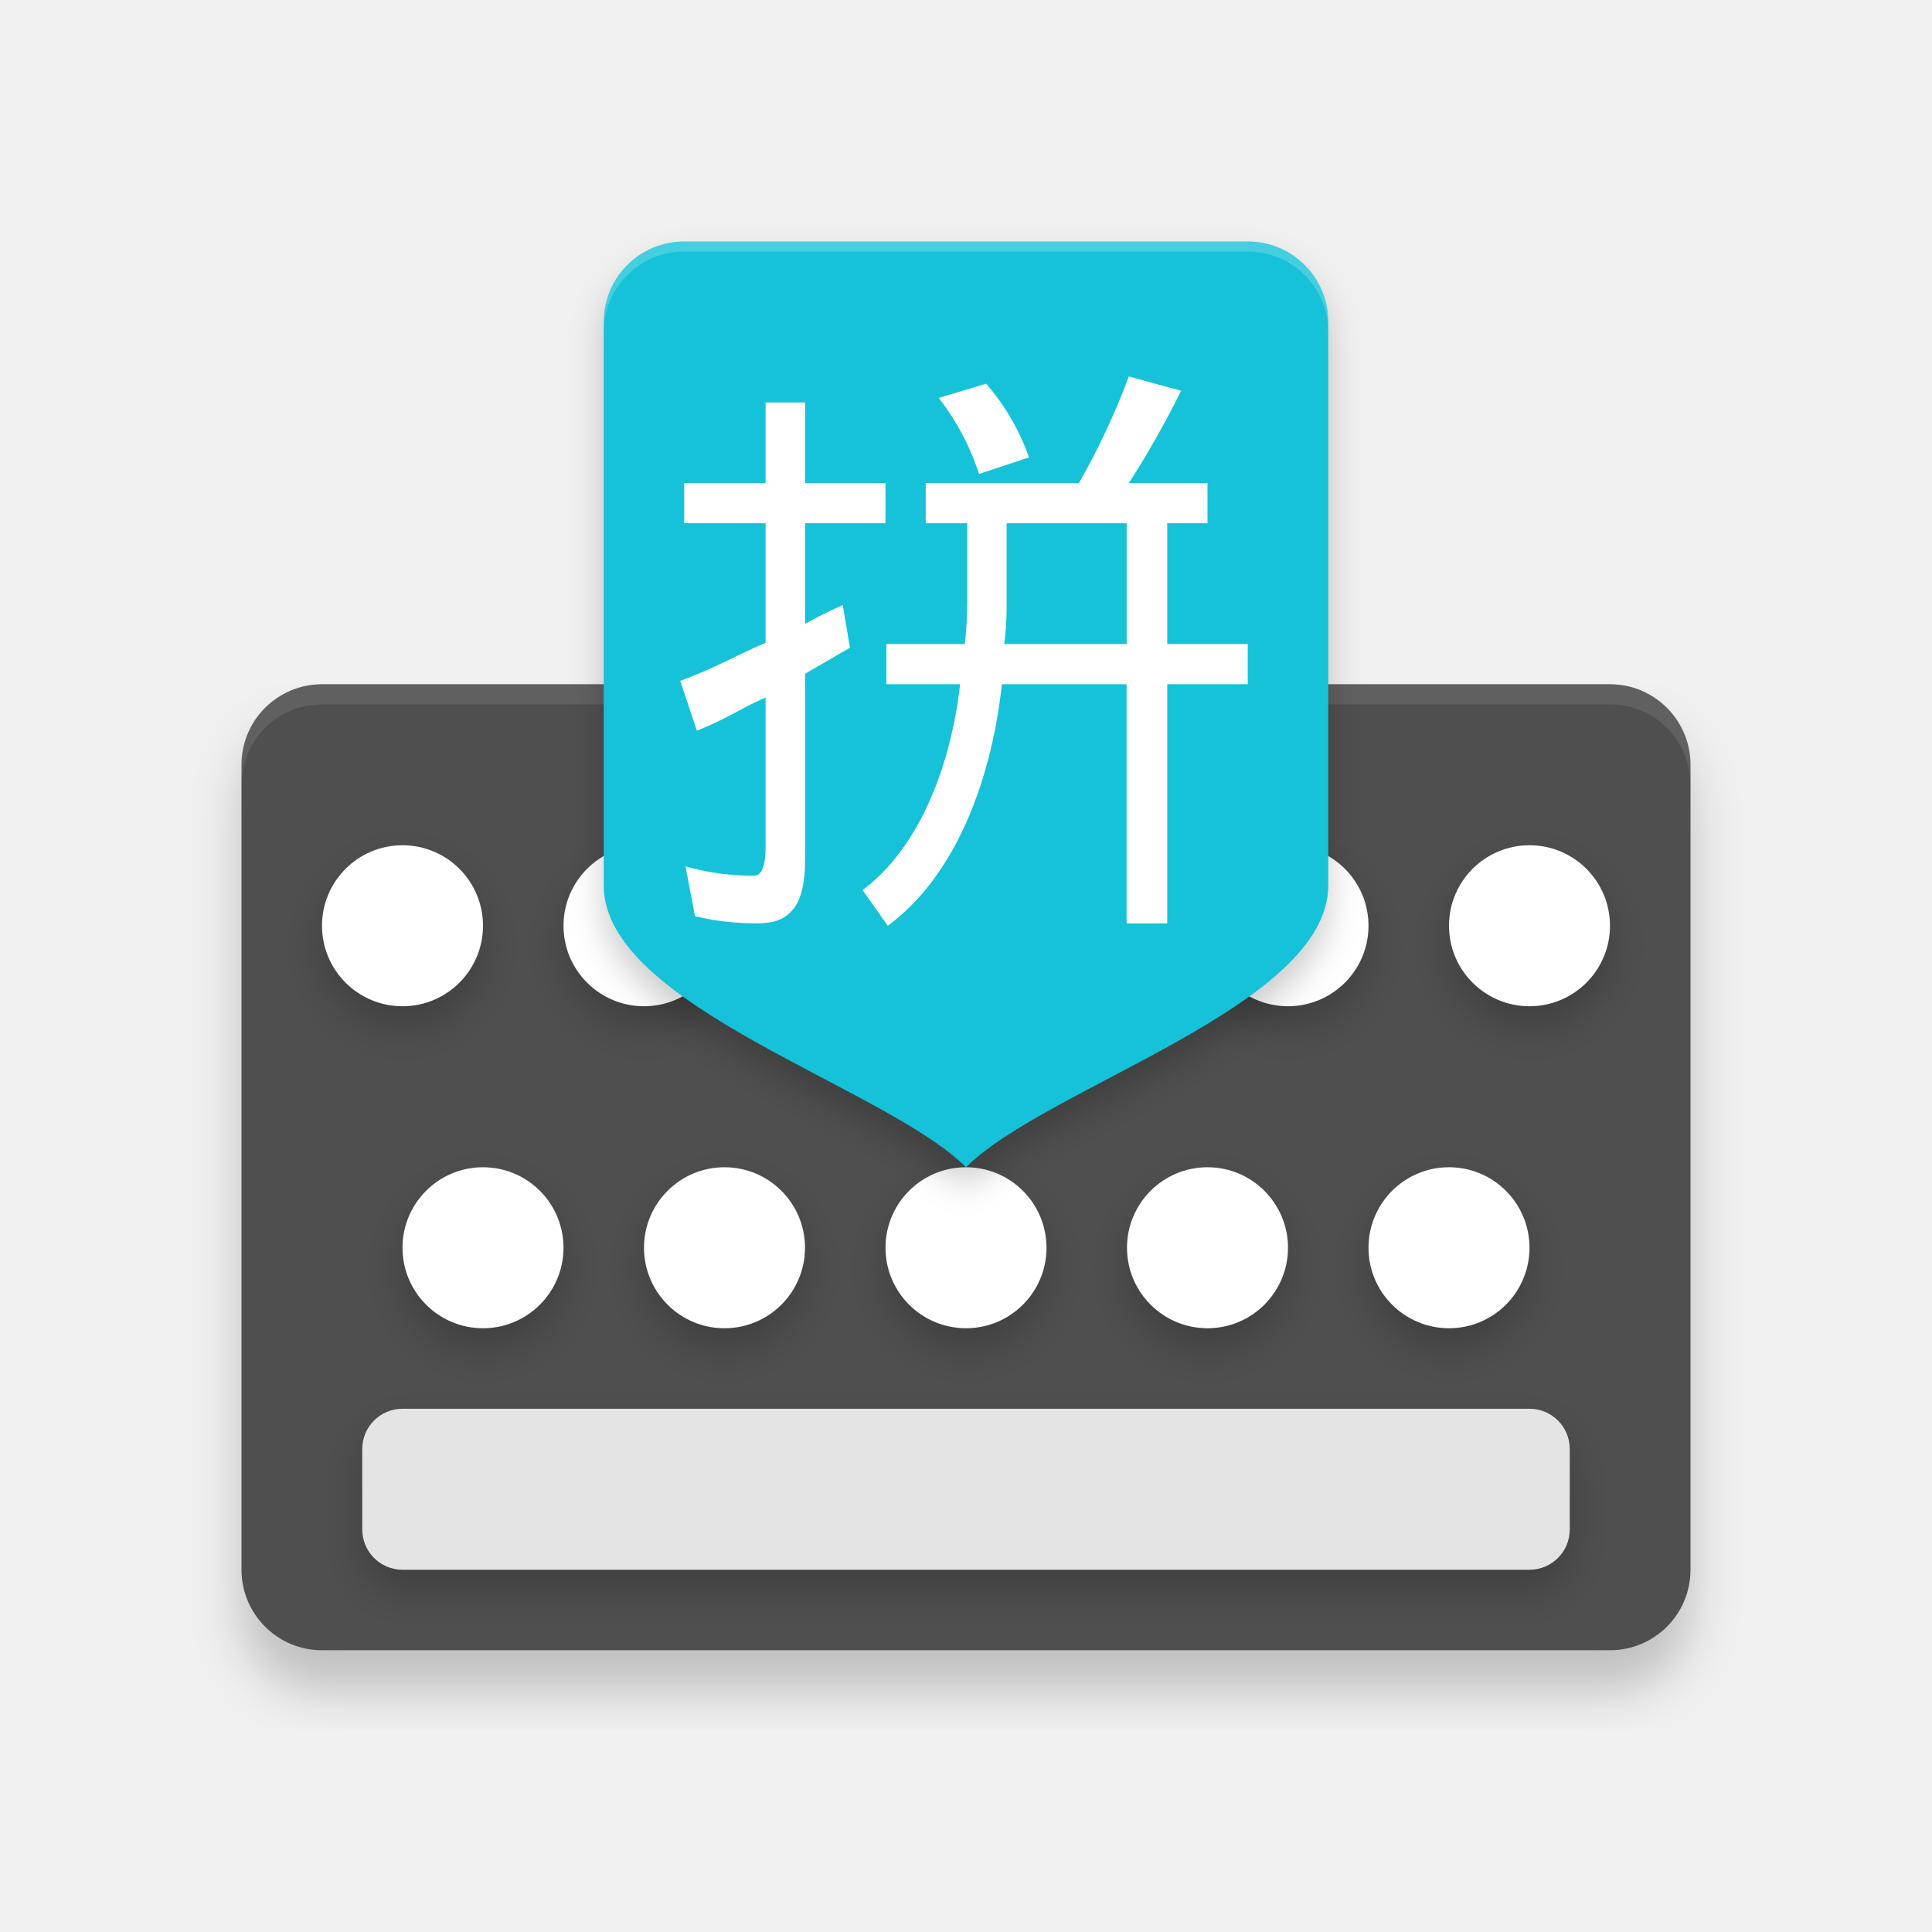
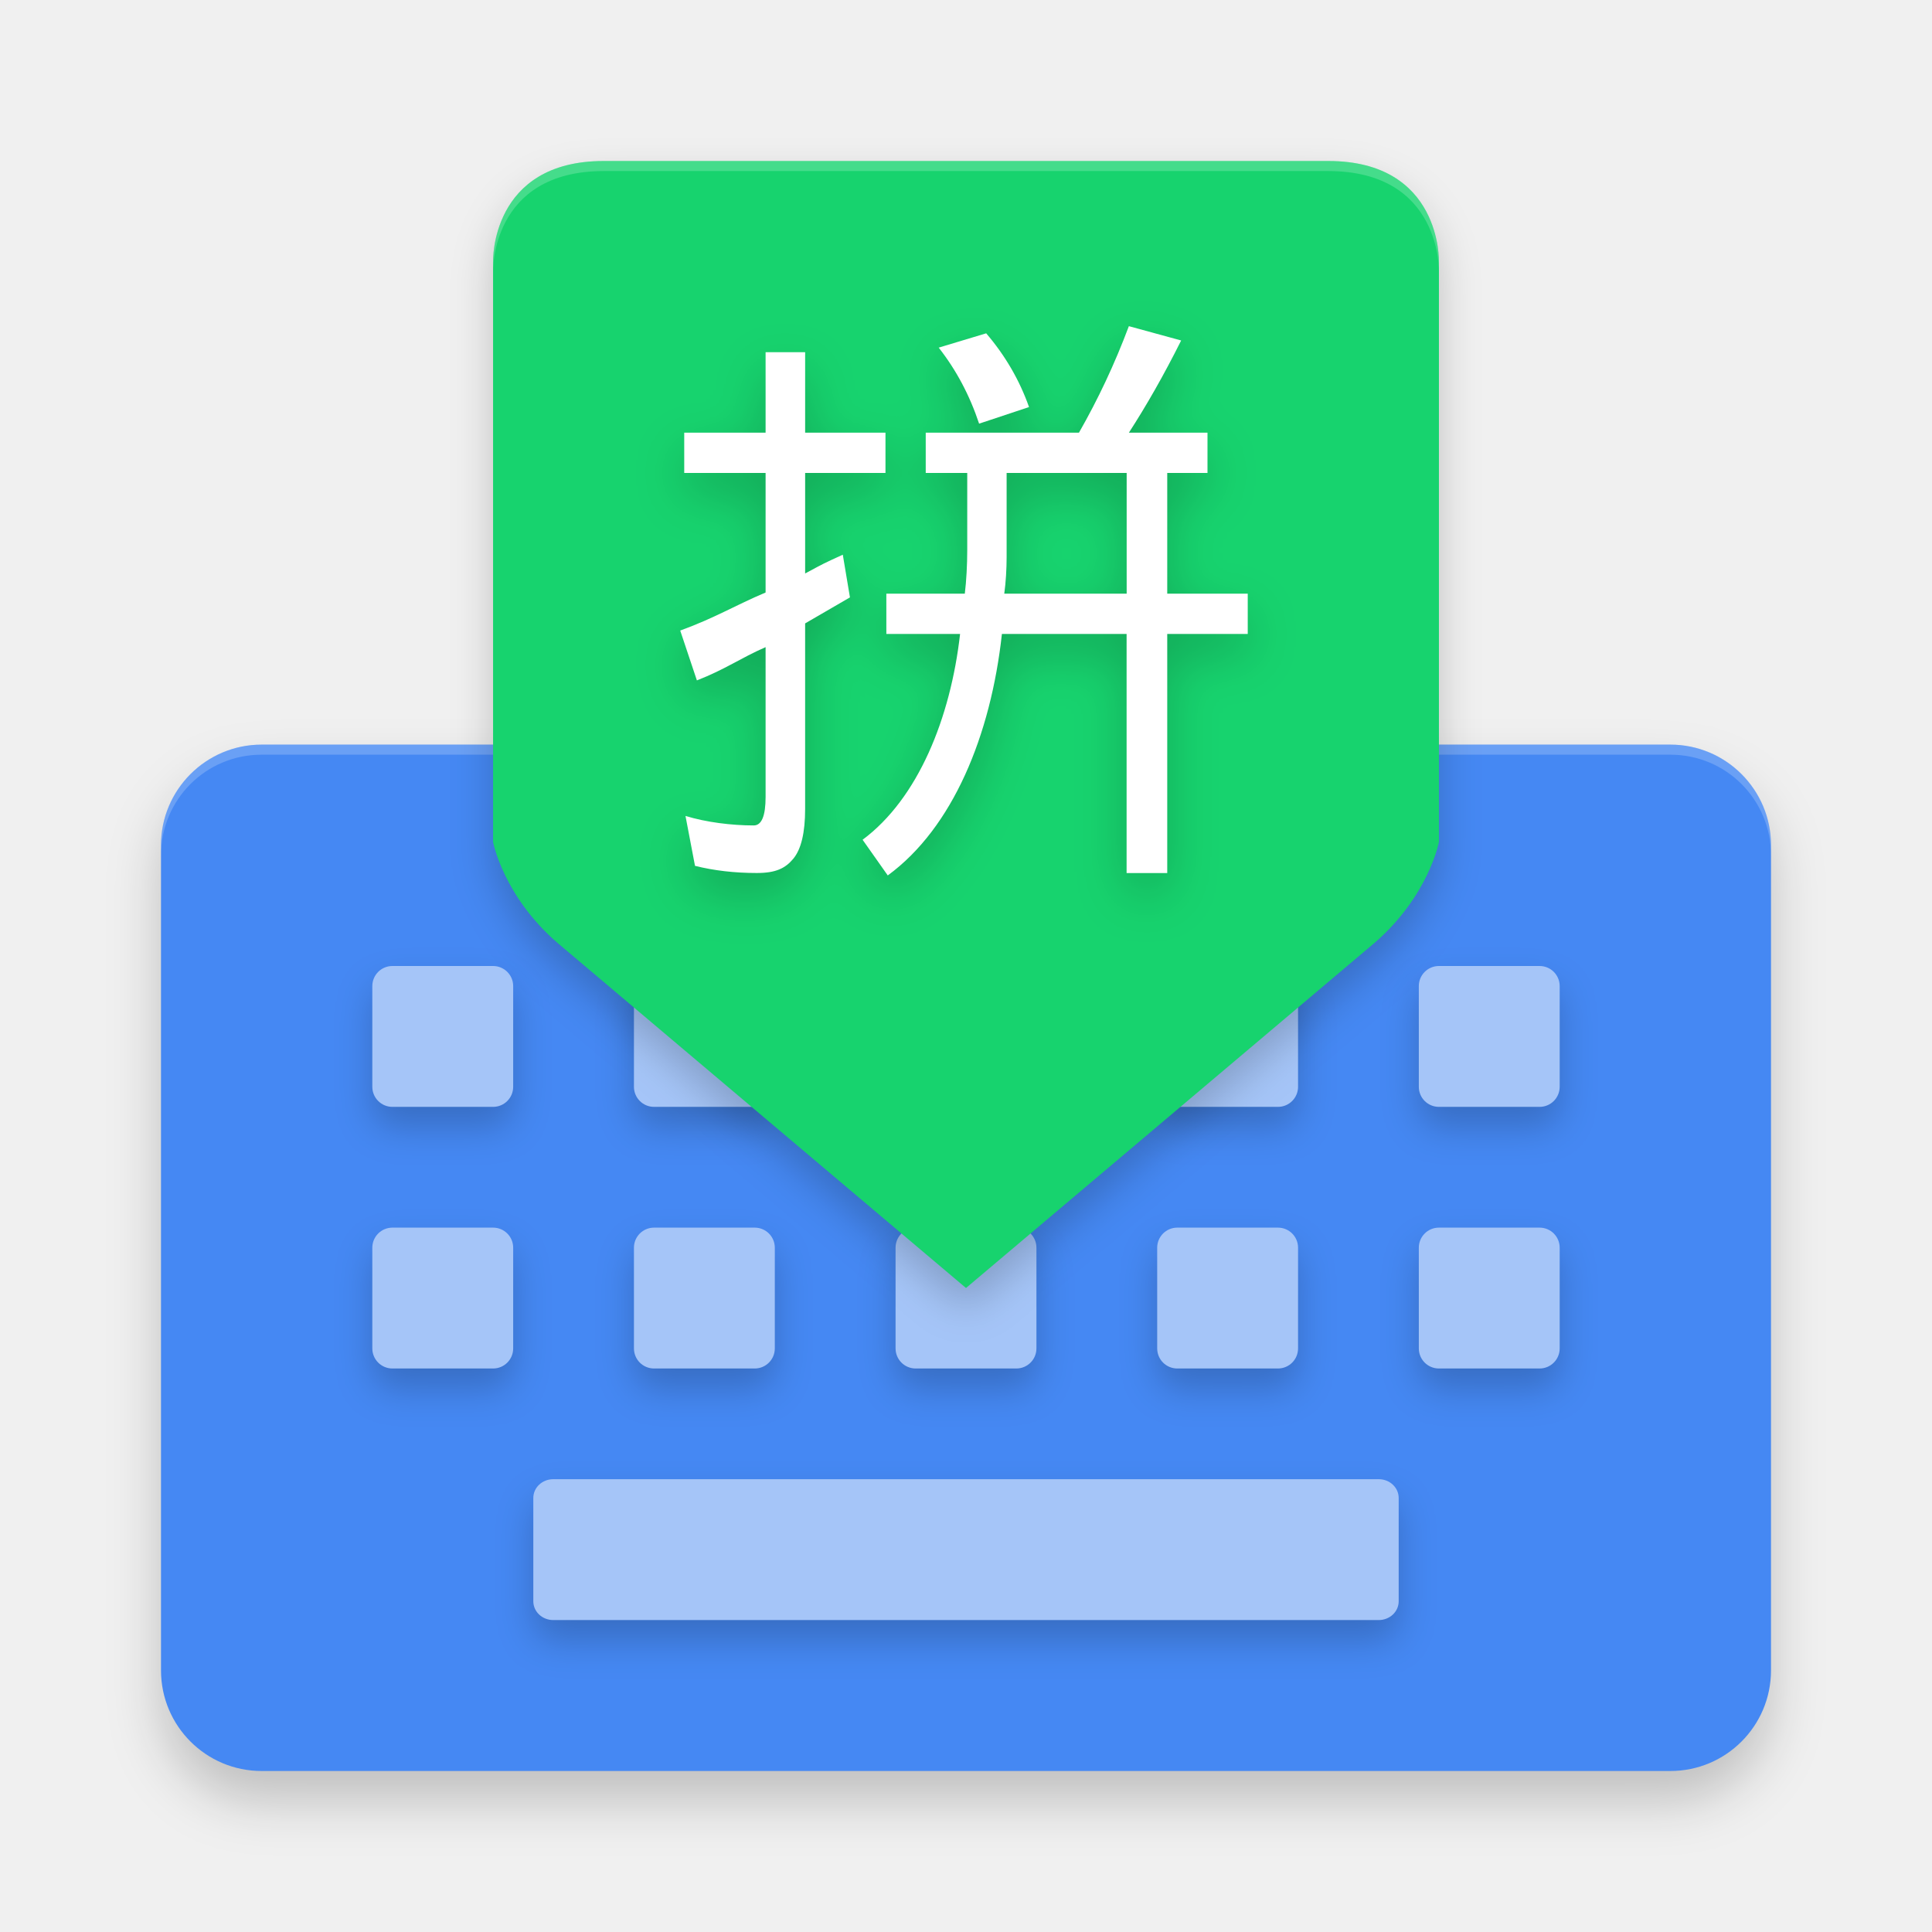
<svg xmlns="http://www.w3.org/2000/svg" width="192" height="192" version="1" id="svg40">
  <defs id="defs44">
-     <filter style="color-interpolation-filters:sRGB" id="filter897" x="-0.04" width="1.08" y="-0.06" height="1.12">
-       <feGaussianBlur stdDeviation="2.4" id="feGaussianBlur899" />
+     <filter style="color-interpolation-filters:sRGB" id="filter4762" x="-0.062" y="-0.039" width="1.123" height="1.079">
+       <feGaussianBlur stdDeviation="2.62" id="feGaussianBlur4764" />
    </filter>
-     <filter style="color-interpolation-filters:sRGB" id="filter913" x="-0.037" width="1.075" y="-0.067" height="1.133">
-       <feGaussianBlur stdDeviation="2" id="feGaussianBlur915" />
+     <filter style="color-interpolation-filters:sRGB" id="filter4804" x="-0.053" y="-0.044" width="1.105" height="1.088">
+       <feGaussianBlur stdDeviation="2.06" id="feGaussianBlur4806" />
    </filter>
-     <filter style="color-interpolation-filters:sRGB" id="filter929" x="-0.055" width="1.109" y="-0.043" height="1.086">
-       <feGaussianBlur stdDeviation="1.64" id="feGaussianBlur931" />
+     <filter style="color-interpolation-filters:sRGB" id="filter4895" x="-0.037" y="-0.068" width="1.074" height="1.135">
+       <feGaussianBlur stdDeviation="1.83" id="feGaussianBlur4897" />
+     </filter>
+     <filter style="color-interpolation-filters:sRGB" id="filter2641" x="-0.106" y="-0.11" width="1.213" height="1.22">
+       <feGaussianBlur stdDeviation="2.497" id="feGaussianBlur2643" />
    </filter>
  </defs>
-   <rect style="opacity:0.2;fill:#000000;stroke-width:4;filter:url(#filter897)" width="96" height="144" x="-168" y="-168" rx="8" ry="8" transform="matrix(0,-1,-1,0,0,0)" id="rect871" />
-   <rect id="rect4" transform="matrix(0,-1,-1,0,0,0)" ry="8" rx="8" y="-168" x="-164" height="144" width="96" style="fill:#4f4f4f;stroke-width:4" />
-   <path id="path6" d="m 32,68 c -4.432,0 -8,3.568 -8,8 v 2 c 0,-4.432 3.568,-8 8,-8 h 128 c 4.432,0 8,3.568 8,8 v -2 c 0,-4.432 -3.568,-8 -8,-8 z" style="opacity:0.1;fill:#ffffff;stroke-width:4" />
-   <path id="path8" d="m 40,86 a 8,8 0 0 0 -8,8 8,8 0 0 0 8,8 8,8 0 0 0 8,-8 8,8 0 0 0 -8,-8 z m 24,0 a 8,8 0 0 0 -8,8 8,8 0 0 0 8,8 8,8 0 0 0 8,-8 8,8 0 0 0 -8,-8 z m 64,0 a 8,8 0 0 0 -8,8 8,8 0 0 0 8,8 8,8 0 0 0 8,-8 8,8 0 0 0 -8,-8 z m 24,0 a 8,8 0 0 0 -8,8 8,8 0 0 0 8,8 8,8 0 0 0 8,-8 8,8 0 0 0 -8,-8 z M 48,118 a 8,8 0 0 0 -8,8 8,8 0 0 0 8,8 8,8 0 0 0 8,-8 8,8 0 0 0 -8,-8 z m 24,0 a 8,8 0 0 0 -8,8 8,8 0 0 0 8,8 8,8 0 0 0 8,-8 8,8 0 0 0 -8,-8 z m 24,0 a 8,8 0 0 0 -8,8 8,8 0 0 0 8,8 8,8 0 0 0 8,-8 8,8 0 0 0 -8,-8 z m 24,0 a 8,8 0 0 0 -8,8 8,8 0 0 0 8,8 8,8 0 0 0 8,-8 8,8 0 0 0 -8,-8 z m 24,0 a 8,8 0 0 0 -8,8 8,8 0 0 0 8,8 8,8 0 0 0 8,-8 8,8 0 0 0 -8,-8 z M 40,142 c -2.216,0 -4,1.784 -4,4 v 8 c 0,2.216 1.784,4 4,4 h 112 c 2.216,0 4,-1.784 4,-4 v -8 c 0,-2.216 -1.784,-4 -4,-4 z" style="opacity:0.2;stroke-width:4;filter:url(#filter913)" />
-   <path style="fill:#ffffff;stroke-width:4" id="path10" d="m 136,92 a 8,8 0 0 1 -8,8 8,8 0 0 1 -8,-8 8,8 0 0 1 8,-8 8,8 0 0 1 8,8 z" />
-   <path style="fill:#ffffff;stroke-width:4" id="path12" d="m 72,92 a 8,8 0 0 1 -8,8 8,8 0 0 1 -8,-8 8,8 0 0 1 8,-8 8,8 0 0 1 8,8 z" />
-   <path style="fill:#ffffff;stroke-width:4" id="path14" d="m 48,92 a 8,8 0 0 1 -8,8 8,8 0 0 1 -8,-8 8,8 0 0 1 8,-8 8,8 0 0 1 8,8 z" />
-   <path style="fill:#ffffff;stroke-width:4" id="path16" d="m 160,92 a 8,8 0 0 1 -8,8 8,8 0 0 1 -8,-8 8,8 0 0 1 8,-8 8,8 0 0 1 8,8 z" />
-   <path style="fill:#ffffff;stroke-width:4" id="path18" d="m 56,124 a 8,8 0 0 1 -8,8 8,8 0 0 1 -8,-8 8,8 0 0 1 8,-8 8,8 0 0 1 8,8 z" />
-   <path style="fill:#ffffff;stroke-width:4" id="path20" d="m 80,124 a 8,8 0 0 1 -8,8 8,8 0 0 1 -8,-8 8,8 0 0 1 8,-8 8,8 0 0 1 8,8 z" />
-   <path style="fill:#ffffff;stroke-width:4" id="path22" d="m 104,124 a 8,8 0 0 1 -8,8 8,8 0 0 1 -8,-8 8,8 0 0 1 8,-8 8,8 0 0 1 8,8 z" />
-   <path style="fill:#ffffff;stroke-width:4" id="path24" d="m 128,124 a 8,8 0 0 1 -8,8 8,8 0 0 1 -8,-8 8,8 0 0 1 8,-8 8,8 0 0 1 8,8 z" />
-   <path style="fill:#ffffff;stroke-width:4" id="path26" d="m 152,124 a 8,8 0 0 1 -8,8 8,8 0 0 1 -8,-8 8,8 0 0 1 8,-8 8,8 0 0 1 8,8 z" />
-   <rect id="rect28" ry="4" rx="4" y="140" x="36" height="16" width="120" style="fill:#e4e4e4;stroke-width:4" />
-   <path id="path30" d="m 68,26 h 56 c 4.432,0 8,3.568 8,8 v 56 c 0,12 -28,20 -36,28 C 88,110 60,102 60,90 V 34 c 0,-4.432 3.568,-8 8,-8 z" style="opacity:0.2;stroke-width:4;filter:url(#filter929)" />
-   <path style="fill:#15c2d8;stroke-width:4" d="m 68,24 h 56 c 4.432,0 8,3.568 8,8 v 56 c 0,12 -28,20 -36,28 C 88,108 60,100 60,88 V 32 c 0,-4.432 3.568,-8 8,-8 z" id="path32" />
-   <path style="fill:#ffffff;stroke-width:4" d="M 112.186,37.414 C 110.768,41.194 109.115,44.692 107.225,48 H 91.998 v 4 h 4.125 v 7.68 C 96.123,61.097 96.039,62.74 95.881,64 h -7.797 v 4 h 7.328 c -0.945,8.349 -4.174,16.358 -9.688,20.453 L 88.225,92 c 6.458,-4.726 10.241,-13.918 11.344,-24 h 12.391 v 23.766 h 4.039 V 68 h 8 v -4 h -8 V 52 h 4 v -4 h -7.812 c 1.733,-2.678 3.463,-5.698 5.195,-9.164 z m -14.18,0.711 -4.719,1.422 c 1.732,2.205 3.072,4.719 4.016,7.555 l 4.961,-1.648 c -0.945,-2.678 -2.368,-5.123 -4.258,-7.328 z M 76.084,40 v 8 h -8.086 v 4 h 8.086 v 11.883 c -2.993,1.26 -5.019,2.521 -8.484,3.781 l 1.656,4.953 c 2.835,-1.103 4.308,-2.202 6.828,-3.305 v 14.883 c 0,1.89 -0.392,2.836 -1.18,2.836 -2.205,0 -4.733,-0.315 -6.781,-0.945 l 0.945,4.961 c 1.89,0.473 3.943,0.711 6.148,0.711 1.89,0 2.83,-0.469 3.617,-1.414 0.788,-0.945 1.18,-2.598 1.18,-4.961 V 66.953 L 84.467,64.367 83.756,60.125 c -2.048,0.945 -1.694,0.763 -3.742,1.867 V 52 H 87.998 V 48 H 80.014 V 40 Z M 100.037,52 h 11.93 V 64 H 99.803 c 0.157,-1.103 0.234,-2.507 0.234,-3.609 V 52 Z" id="path34" />
-   <path style="fill:#ffffff;stroke-width:4;opacity:0.2" d="M 68 24 C 63.568 24 60 27.568 60 32 L 60 33 C 60 28.568 63.568 25 68 25 L 124 25 C 128.432 25 132 28.568 132 33 L 132 32 C 132 27.568 128.432 24 124 24 L 68 24 z " id="path941" />
+   <rect id="rect4724" transform="matrix(0,-1,-1,0,0,-0.9999999)" ry="10" rx="10" y="-176" x="-180" height="160" width="102" style="opacity:0.2;fill:#000000;fill-opacity:1;stroke-width:4.346;filter:url(#filter4762)" />
+   <rect id="rect4" transform="matrix(0,-1,-1,0,0,0)" ry="10" rx="10" y="-176" x="-176" height="160" width="102" style="fill:#4588f3;fill-opacity:1;stroke-width:4.346" />
+   <path id="rect4899" style="opacity:0.2;fill:#ffffff;fill-opacity:1;stroke-width:4.346" d="m 26,74 c -5.54,0 -10,4.46 -10,10 v 1 c 0,-5.54 4.46,-10 10,-10 h 140 c 5.54,0 10,4.46 10,10 v -1 c 0,-5.54 -4.46,-10 -10,-10 z" />
+   <path id="path4857" style="opacity:0.2;fill:#000000;fill-opacity:1;stroke-width:7.736;stroke-linejoin:round;filter:url(#filter4895);stop-color:#000000" d="m 39,98 c -1.108,0 -2,0.892 -2,2 v 10 c 0,1.108 0.892,2 2,2 h 10 c 1.108,0 2,-0.892 2,-2 v -10 c 0,-1.108 -0.892,-2 -2,-2 z m 26,0 c -1.108,0 -2,0.892 -2,2 v 10 c 0,1.108 0.892,2 2,2 h 10 c 1.108,0 2,-0.892 2,-2 v -10 c 0,-1.108 -0.892,-2 -2,-2 z m 26,0 c -1.108,0 -2,0.892 -2,2 v 10 c 0,1.108 0.892,2 2,2 h 10 c 1.108,0 2,-0.892 2,-2 v -10 c 0,-1.108 -0.892,-2 -2,-2 z m 26,0 c -1.108,0 -2,0.892 -2,2 v 10 c 0,1.108 0.892,2 2,2 h 10 c 1.108,0 2,-0.892 2,-2 v -10 c 0,-1.108 -0.892,-2 -2,-2 z m 26,0 c -1.108,0 -2,0.892 -2,2 v 10 c 0,1.108 0.892,2 2,2 h 10 c 1.108,0 2,-0.892 2,-2 v -10 c 0,-1.108 -0.892,-2 -2,-2 z M 39,124 c -1.108,0 -2,0.892 -2,2 v 10 c 0,1.108 0.892,2 2,2 h 10 c 1.108,0 2,-0.892 2,-2 v -10 c 0,-1.108 -0.892,-2 -2,-2 z m 26,0 c -1.108,0 -2,0.892 -2,2 v 10 c 0,1.108 0.892,2 2,2 h 10 c 1.108,0 2,-0.892 2,-2 v -10 c 0,-1.108 -0.892,-2 -2,-2 z m 26,0 c -1.108,0 -2,0.892 -2,2 v 10 c 0,1.108 0.892,2 2,2 h 10 c 1.108,0 2,-0.892 2,-2 v -10 c 0,-1.108 -0.892,-2 -2,-2 z m 26,0 c -1.108,0 -2,0.892 -2,2 v 10 c 0,1.108 0.892,2 2,2 h 10 c 1.108,0 2,-0.892 2,-2 v -10 c 0,-1.108 -0.892,-2 -2,-2 z m 26,0 c -1.108,0 -2,0.892 -2,2 v 10 c 0,1.108 0.892,2 2,2 h 10 c 1.108,0 2,-0.892 2,-2 v -10 c 0,-1.108 -0.892,-2 -2,-2 z M 54.984,149 C 53.885,149 53,149.833 53,150.867 v 10.266 C 53,162.167 53.885,163 54.984,163 H 137.016 C 138.115,163 139,162.167 139,161.133 V 150.867 C 139,149.833 138.115,149 137.016,149 Z" />
+   <path id="rect1763" style="fill:#a5c5f8;fill-opacity:1;stroke-width:7.736;stroke-linejoin:round;stop-color:#000000" d="m 39,96 c -1.108,0 -2,0.892 -2,2 v 10 c 0,1.108 0.892,2 2,2 h 10 c 1.108,0 2,-0.892 2,-2 V 98 c 0,-1.108 -0.892,-2 -2,-2 z m 26,0 c -1.108,0 -2,0.892 -2,2 v 10 c 0,1.108 0.892,2 2,2 h 10 c 1.108,0 2,-0.892 2,-2 V 98 c 0,-1.108 -0.892,-2 -2,-2 z m 26,0 c -1.108,0 -2,0.892 -2,2 v 10 c 0,1.108 0.892,2 2,2 h 10 c 1.108,0 2,-0.892 2,-2 V 98 c 0,-1.108 -0.892,-2 -2,-2 z m 26,0 c -1.108,0 -2,0.892 -2,2 v 10 c 0,1.108 0.892,2 2,2 h 10 c 1.108,0 2,-0.892 2,-2 V 98 c 0,-1.108 -0.892,-2 -2,-2 z m 26,0 c -1.108,0 -2,0.892 -2,2 v 10 c 0,1.108 0.892,2 2,2 h 10 c 1.108,0 2,-0.892 2,-2 V 98 c 0,-1.108 -0.892,-2 -2,-2 z M 39,122 c -1.108,0 -2,0.892 -2,2 v 10 c 0,1.108 0.892,2 2,2 h 10 c 1.108,0 2,-0.892 2,-2 v -10 c 0,-1.108 -0.892,-2 -2,-2 z m 26,0 c -1.108,0 -2,0.892 -2,2 v 10 c 0,1.108 0.892,2 2,2 h 10 c 1.108,0 2,-0.892 2,-2 v -10 c 0,-1.108 -0.892,-2 -2,-2 z m 26,0 c -1.108,0 -2,0.892 -2,2 v 10 c 0,1.108 0.892,2 2,2 h 10 c 1.108,0 2,-0.892 2,-2 v -10 c 0,-1.108 -0.892,-2 -2,-2 z m 26,0 c -1.108,0 -2,0.892 -2,2 v 10 c 0,1.108 0.892,2 2,2 h 10 c 1.108,0 2,-0.892 2,-2 v -10 c 0,-1.108 -0.892,-2 -2,-2 z m 26,0 c -1.108,0 -2,0.892 -2,2 v 10 c 0,1.108 0.892,2 2,2 h 10 c 1.108,0 2,-0.892 2,-2 v -10 c 0,-1.108 -0.892,-2 -2,-2 z M 54.984,147 C 53.885,147 53,147.833 53,148.867 v 10.266 C 53,160.167 53.885,161 54.984,161 H 137.016 C 138.115,161 139,160.167 139,159.133 V 148.867 C 139,147.833 138.115,147 137.016,147 Z" />
+   <path id="path4766" style="opacity:0.2;fill:#000000;fill-opacity:1;stroke-width:8.023;stroke-linejoin:round;filter:url(#filter4804);stop-color:#000000" d="M 60.001,18 C 48.715,18 49.001,28 49.001,28 v 57.68 c 0,0 1.012,5.369 6.41,10.033 L 96,130 136.589,95.713 c 5.398,-4.664 6.41,-10.033 6.41,-10.033 V 28 c 0,0 0.285,-10 -11,-10 H 96 Z" />
+   <path id="rect2286" style="fill:#17d36e;fill-opacity:1;stroke-width:8.023;stroke-linejoin:round;stop-color:#000000" d="M 60.001,16 C 48.715,16 49.001,26 49.001,26 v 57.68 c 0,0 1.012,5.369 6.41,10.033 L 96,128 136.589,93.713 c 5.398,-4.664 6.41,-10.033 6.41,-10.033 V 26 c 0,0 0.285,-10 -11,-10 H 96 Z" />
+   <path id="path4901" style="opacity:0.2;fill:#ffffff;fill-opacity:1;stroke-width:8.023;stroke-linejoin:round;stop-color:#000000" d="M 60,16 C 48.715,16 49,26 49,26 v 1 c 0,0 -0.285,-10 11,-10 h 36 36 c 11.285,0 11,10 11,10 v -1 c 0,0 0.285,-10 -11,-10 H 96 Z" />
+   <path style="opacity:0.2;fill:#000000;stroke-width:4;filter:url(#filter2641)" d="M 112.186,34.414 C 110.768,38.194 109.115,41.692 107.225,45 H 91.998 v 4 h 4.125 v 7.68 c -4e-5,1.418 -0.085,3.06 -0.242,4.32 h -7.797 v 4 h 7.328 c -0.945,8.349 -4.174,16.358 -9.688,20.453 L 88.225,89 c 6.458,-4.726 10.241,-13.918 11.344,-24 h 12.391 v 23.766 h 4.039 V 65 h 8 v -4 h -8 V 49 h 4 v -4 h -7.812 c 1.733,-2.678 3.463,-5.698 5.195,-9.164 z m -14.18,0.711 -4.719,1.422 c 1.732,2.205 3.072,4.719 4.016,7.555 l 4.961,-1.648 c -0.945,-2.678 -2.368,-5.123 -4.258,-7.328 z M 76.084,37 v 8 h -8.086 v 4 h 8.086 v 11.883 c -2.993,1.26 -5.019,2.521 -8.484,3.781 l 1.656,4.953 c 2.835,-1.103 4.308,-2.202 6.828,-3.305 v 14.883 c 0,1.89 -0.392,2.836 -1.18,2.836 -2.205,0 -4.733,-0.315 -6.781,-0.945 l 0.945,4.961 c 1.89,0.473 3.943,0.711 6.148,0.711 1.89,0 2.83,-0.469 3.617,-1.414 0.788,-0.945 1.18,-2.598 1.18,-4.961 V 63.953 L 84.467,61.367 83.756,57.125 c -2.048,0.945 -1.694,0.763 -3.742,1.867 V 49 h 7.984 V 45 H 80.014 V 37 Z M 100.037,49 h 11.93 V 61 H 99.803 c 0.157,-1.103 0.234,-2.507 0.234,-3.609 V 49 Z" id="path2603" />
+   <path style="fill:#ffffff;stroke-width:4" d="M 112.186,32.414 C 110.768,36.194 109.115,39.692 107.225,43 H 91.998 v 4 h 4.125 v 7.68 c -4e-5,1.418 -0.085,3.06 -0.242,4.32 h -7.797 v 4 h 7.328 c -0.945,8.349 -4.174,16.358 -9.688,20.453 L 88.225,87 c 6.458,-4.726 10.241,-13.918 11.344,-24 h 12.391 v 23.766 h 4.039 V 63 h 8 v -4 h -8 V 47 h 4 v -4 h -7.812 c 1.733,-2.678 3.463,-5.698 5.195,-9.164 z m -14.18,0.711 -4.719,1.422 c 1.732,2.205 3.072,4.719 4.016,7.555 l 4.961,-1.648 c -0.945,-2.678 -2.368,-5.123 -4.258,-7.328 z M 76.084,35 v 8 h -8.086 v 4 h 8.086 v 11.883 c -2.993,1.26 -5.019,2.521 -8.484,3.781 l 1.656,4.953 c 2.835,-1.103 4.308,-2.202 6.828,-3.305 v 14.883 c 0,1.89 -0.392,2.836 -1.18,2.836 -2.205,0 -4.733,-0.315 -6.781,-0.945 l 0.945,4.961 c 1.89,0.473 3.943,0.711 6.148,0.711 1.89,0 2.83,-0.469 3.617,-1.414 0.788,-0.945 1.18,-2.598 1.18,-4.961 V 61.953 L 84.467,59.367 83.756,55.125 c -2.048,0.945 -1.694,0.763 -3.742,1.867 V 47 h 7.984 V 43 H 80.014 V 35 Z M 100.037,47 h 11.93 V 59 H 99.803 c 0.157,-1.103 0.234,-2.507 0.234,-3.609 V 47 Z" id="path34" />
</svg>
